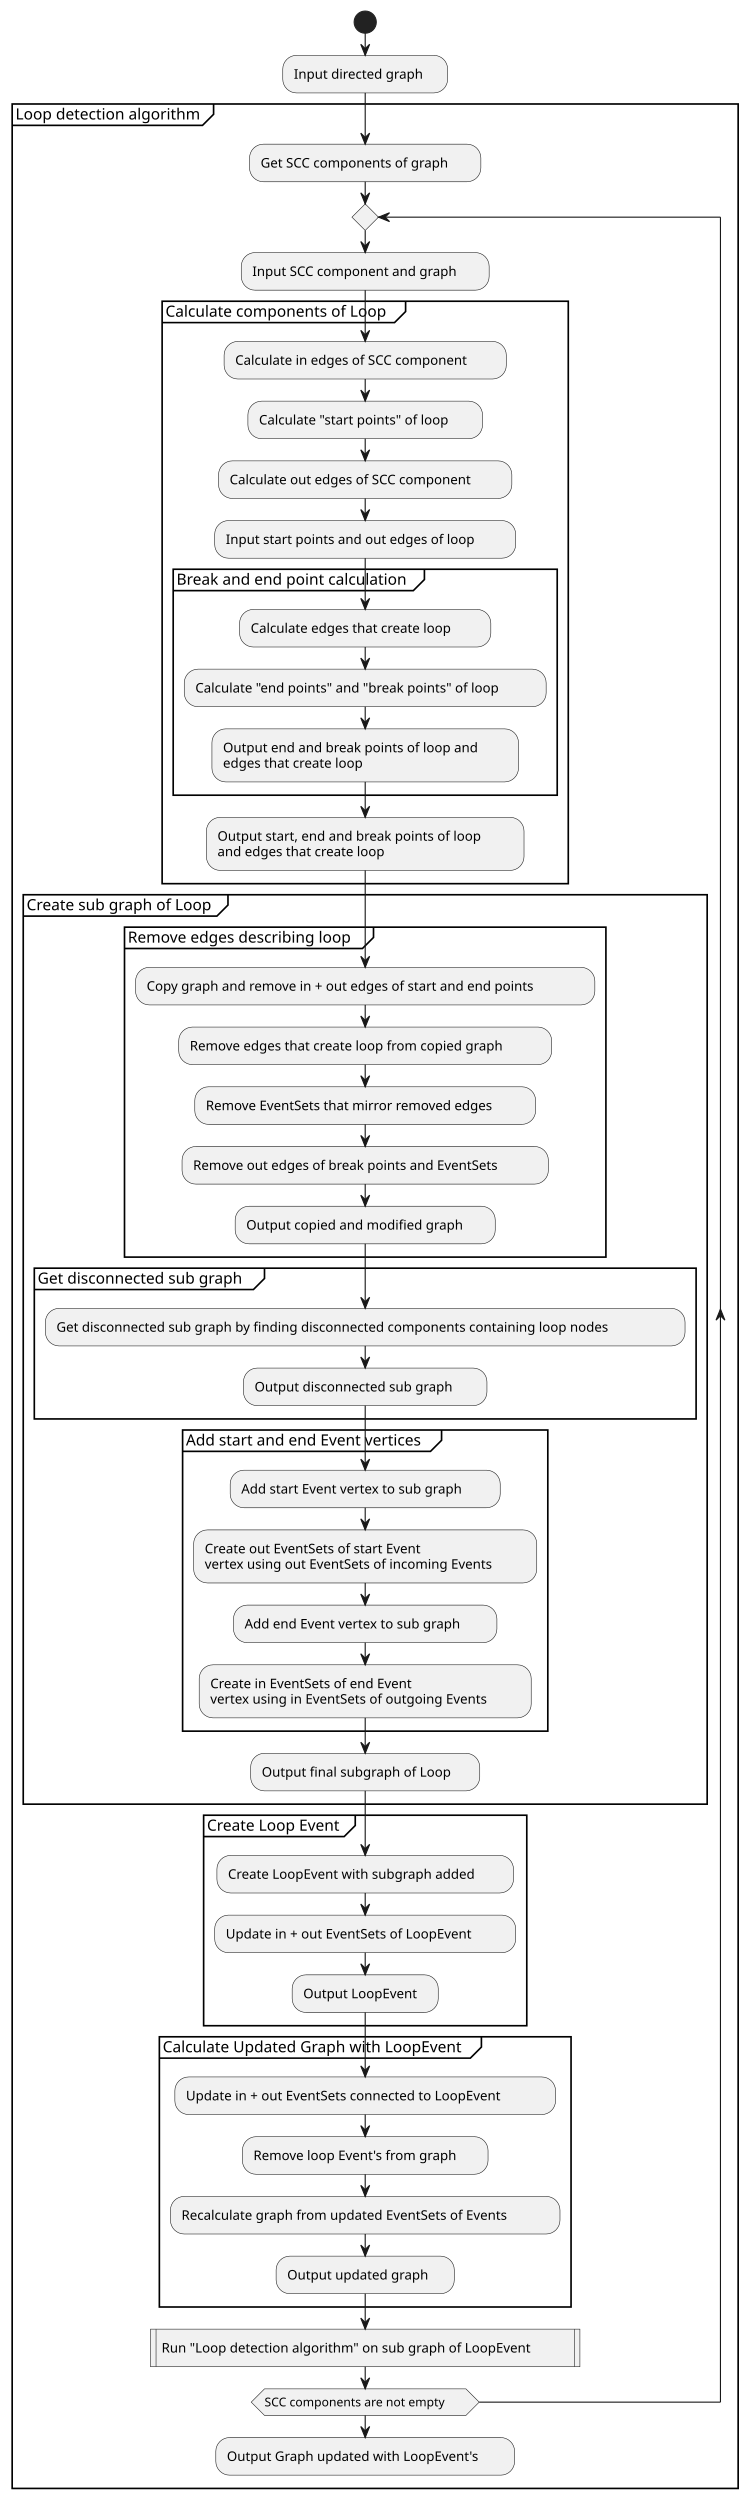
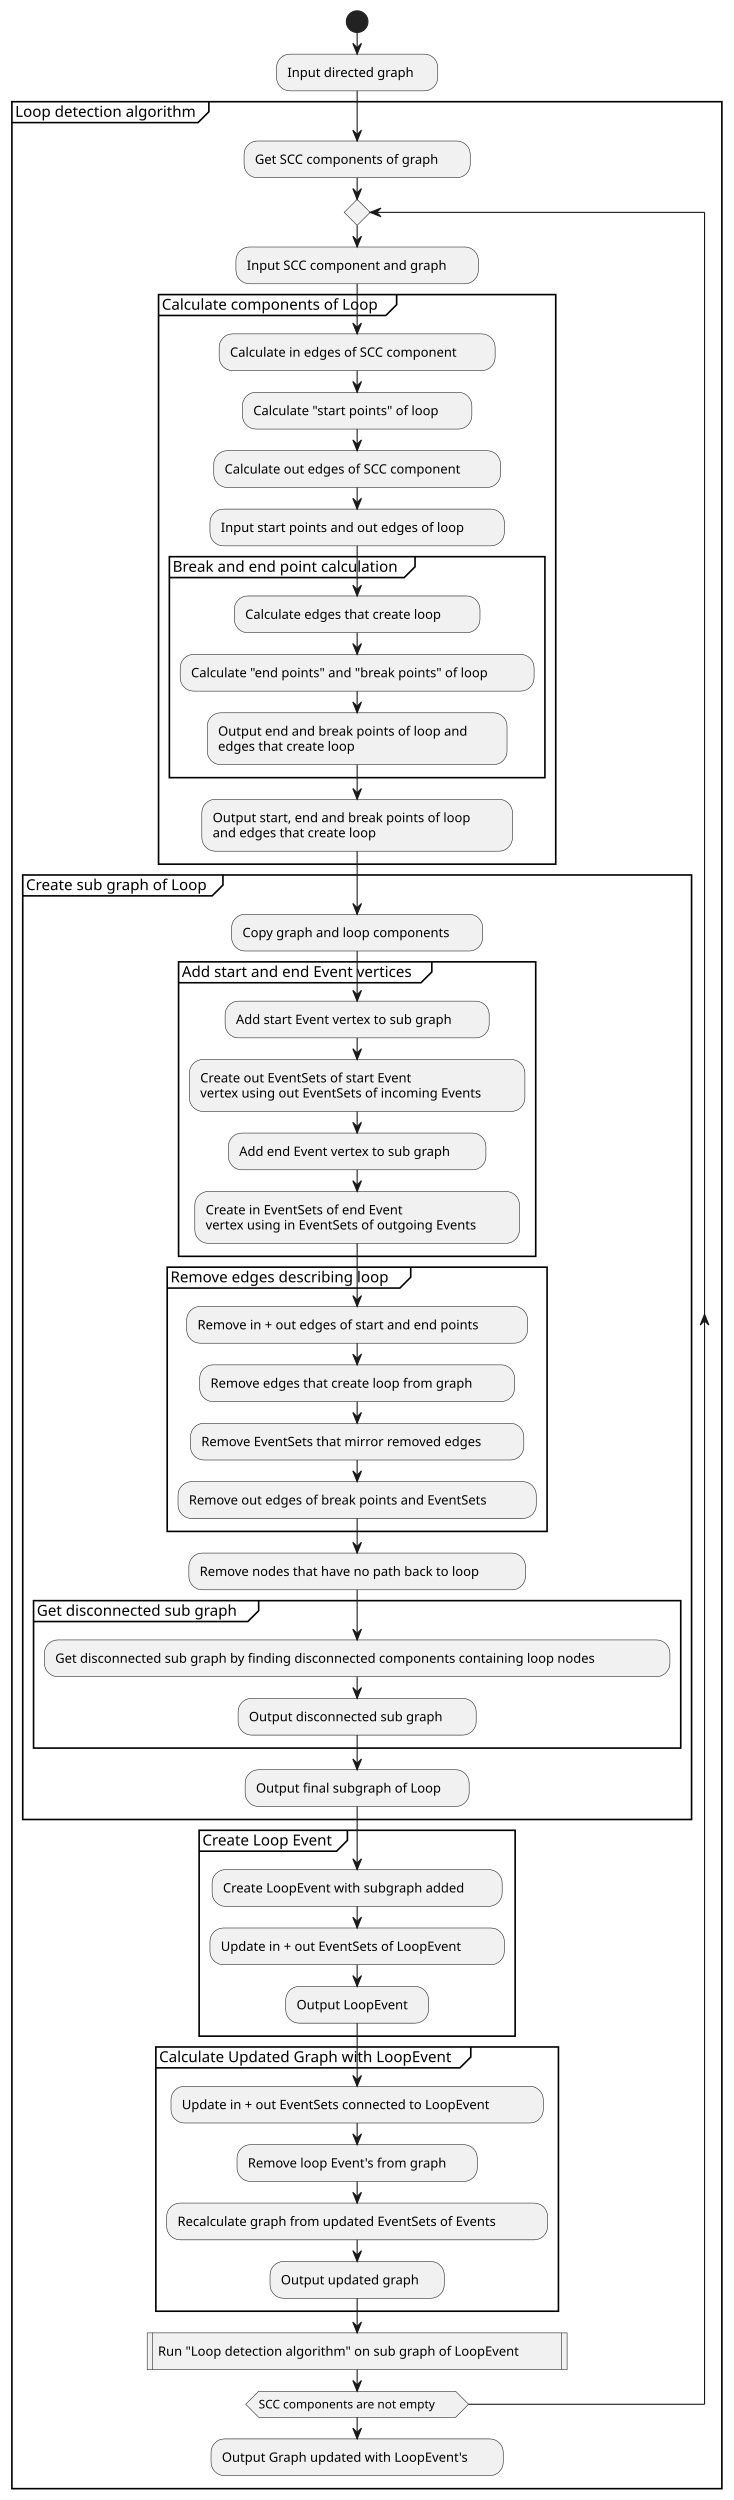
- <svg xmlns="http://www.w3.org/2000/svg" contentStyleType="text/css" height="2259px" preserveAspectRatio="none" style="width:678px;height:2259px;background:#FFFFFF;" version="1.1" viewBox="0 0 678 2259" width="678px" zoomAndPan="magnify">
+ <svg xmlns="http://www.w3.org/2000/svg" contentStyleType="text/css" height="2310px" preserveAspectRatio="none" style="width:678px;height:2310px;background:#FFFFFF;" version="1.1" viewBox="0 0 678 2310" width="678px" zoomAndPan="magnify">
  <defs />
  <g>
    <ellipse cx="330" cy="20" fill="#222222" rx="10" ry="10" style="stroke:#222222;stroke-width:1.0;" />
    <rect fill="#F1F1F1" height="33.969" rx="12.5" ry="12.5" style="stroke:#181818;stroke-width:0.5;" width="149" x="255.5" y="50" />
    <text fill="#000000" font-family="sans-serif" font-size="12" lengthAdjust="spacing" textLength="129" x="265.5" y="71.139">Input directed graph</text>
-     <rect fill="none" height="2154.578" style="stroke:#000000;stroke-width:1.5;" width="656" x="11" y="93.969" />
+     <rect fill="none" height="2205.547" style="stroke:#000000;stroke-width:1.5;" width="656" x="11" y="93.969" />
    <path d="M193,93.969 L193,103.266 L183,113.266 L11,113.266 " fill="none" style="stroke:#000000;stroke-width:1.5;" />
    <text fill="#000000" font-family="sans-serif" font-size="14" lengthAdjust="spacing" textLength="172" x="14" y="107.964">Loop detection algorithm</text>
    <rect fill="#F1F1F1" height="33.969" rx="12.5" ry="12.5" style="stroke:#181818;stroke-width:0.5;" width="209" x="225.5" y="130.266" />
    <text fill="#000000" font-family="sans-serif" font-size="12" lengthAdjust="spacing" textLength="189" x="235.5" y="151.404">Get SCC components of graph</text>
    <rect fill="#F1F1F1" height="33.969" rx="12.5" ry="12.5" style="stroke:#181818;stroke-width:0.5;" width="224" x="218" y="228.234" />
    <text fill="#000000" font-family="sans-serif" font-size="12" lengthAdjust="spacing" textLength="204" x="228" y="249.373">Input SCC component and graph</text>
    <rect fill="none" height="526.281" style="stroke:#000000;stroke-width:1.5;" width="367" x="146.5" y="272.203" />
    <path d="M366.5,272.203 L366.5,281.5 L356.5,291.5 L146.5,291.5 " fill="none" style="stroke:#000000;stroke-width:1.5;" />
    <text fill="#000000" font-family="sans-serif" font-size="14" lengthAdjust="spacing" textLength="210" x="149.5" y="286.198">Calculate components of Loop</text>
    <rect fill="#F1F1F1" height="33.969" rx="12.5" ry="12.5" style="stroke:#181818;stroke-width:0.5;" width="255" x="202.5" y="308.5" />
    <text fill="#000000" font-family="sans-serif" font-size="12" lengthAdjust="spacing" textLength="235" x="212.5" y="329.639">Calculate in edges of SCC component</text>
    <rect fill="#F1F1F1" height="33.969" rx="12.5" ry="12.5" style="stroke:#181818;stroke-width:0.5;" width="212" x="224" y="362.469" />
    <text fill="#000000" font-family="sans-serif" font-size="12" lengthAdjust="spacing" textLength="192" x="234" y="383.607">Calculate "start points" of loop</text>
    <rect fill="#F1F1F1" height="33.969" rx="12.5" ry="12.5" style="stroke:#181818;stroke-width:0.5;" width="265" x="197.5" y="416.438" />
    <text fill="#000000" font-family="sans-serif" font-size="12" lengthAdjust="spacing" textLength="245" x="207.5" y="437.576">Calculate out edges of SCC component</text>
    <rect fill="#F1F1F1" height="33.969" rx="12.5" ry="12.5" style="stroke:#181818;stroke-width:0.5;" width="272" x="194" y="470.406" />
    <text fill="#000000" font-family="sans-serif" font-size="12" lengthAdjust="spacing" textLength="252" x="204" y="491.545">Input start points and out edges of loop</text>
    <rect fill="none" height="204.172" style="stroke:#000000;stroke-width:1.5;" width="347" x="156.5" y="514.375" />
    <path d="M383.5,514.375 L383.5,523.672 L373.5,533.672 L156.5,533.672 " fill="none" style="stroke:#000000;stroke-width:1.5;" />
    <text fill="#000000" font-family="sans-serif" font-size="14" lengthAdjust="spacing" textLength="217" x="159.5" y="528.37">Break and end point calculation</text>
    <rect fill="#F1F1F1" height="33.969" rx="12.5" ry="12.5" style="stroke:#181818;stroke-width:0.5;" width="227" x="216.5" y="550.672" />
    <text fill="#000000" font-family="sans-serif" font-size="12" lengthAdjust="spacing" textLength="207" x="226.5" y="571.811">Calculate edges that create loop</text>
    <rect fill="#F1F1F1" height="33.969" rx="12.5" ry="12.5" style="stroke:#181818;stroke-width:0.5;" width="327" x="166.5" y="604.641" />
    <text fill="#000000" font-family="sans-serif" font-size="12" lengthAdjust="spacing" textLength="307" x="176.5" y="625.779">Calculate "end points" and "break points" of loop</text>
    <rect fill="#F1F1F1" height="47.938" rx="12.5" ry="12.5" style="stroke:#181818;stroke-width:0.5;" width="277" x="191.5" y="658.609" />
    <text fill="#000000" font-family="sans-serif" font-size="12" lengthAdjust="spacing" textLength="257" x="201.5" y="679.748">Output end and break points of loop and</text>
    <text fill="#000000" font-family="sans-serif" font-size="12" lengthAdjust="spacing" textLength="145" x="201.5" y="693.717">edges that create loop</text>
    <rect fill="#F1F1F1" height="47.938" rx="12.5" ry="12.5" style="stroke:#181818;stroke-width:0.5;" width="287" x="186.5" y="738.547" />
    <text fill="#000000" font-family="sans-serif" font-size="12" lengthAdjust="spacing" textLength="267" x="196.5" y="759.686">Output start, end and break points of loop</text>
    <text fill="#000000" font-family="sans-serif" font-size="12" lengthAdjust="spacing" textLength="173" x="196.5" y="773.654">and edges that create loop</text>
-     <rect fill="none" height="821.75" style="stroke:#000000;stroke-width:1.5;" width="618" x="21" y="808.484" />
+     <rect fill="none" height="872.719" style="stroke:#000000;stroke-width:1.5;" width="618" x="21" y="808.484" />
    <path d="M206,808.484 L206,817.781 L196,827.781 L21,827.781 " fill="none" style="stroke:#000000;stroke-width:1.5;" />
    <text fill="#000000" font-family="sans-serif" font-size="14" lengthAdjust="spacing" textLength="175" x="24" y="822.48">Create sub graph of Loop</text>
-     <rect fill="none" height="298.141" style="stroke:#000000;stroke-width:1.5;" width="435" x="112.5" y="837.781" />
-     <path d="M337.5,837.781 L337.5,847.078 L327.5,857.078 L112.5,857.078 " fill="none" style="stroke:#000000;stroke-width:1.5;" />
-     <text fill="#000000" font-family="sans-serif" font-size="14" lengthAdjust="spacing" textLength="215" x="115.5" y="851.776">Remove edges describing loop</text>
-     <rect fill="#F1F1F1" height="33.969" rx="12.5" ry="12.5" style="stroke:#181818;stroke-width:0.5;" width="415" x="122.5" y="874.078" />
-     <text fill="#000000" font-family="sans-serif" font-size="12" lengthAdjust="spacing" textLength="395" x="132.5" y="895.217">Copy graph and remove in + out edges of start and end points</text>
-     <rect fill="#F1F1F1" height="33.969" rx="12.5" ry="12.5" style="stroke:#181818;stroke-width:0.5;" width="337" x="161.5" y="928.047" />
-     <text fill="#000000" font-family="sans-serif" font-size="12" lengthAdjust="spacing" textLength="317" x="171.5" y="949.186">Remove edges that create loop from copied graph</text>
-     <rect fill="#F1F1F1" height="33.969" rx="12.5" ry="12.5" style="stroke:#181818;stroke-width:0.5;" width="308" x="176" y="982.016" />
-     <text fill="#000000" font-family="sans-serif" font-size="12" lengthAdjust="spacing" textLength="288" x="186" y="1003.154">Remove EventSets that mirror removed edges</text>
-     <rect fill="#F1F1F1" height="33.969" rx="12.5" ry="12.5" style="stroke:#181818;stroke-width:0.5;" width="331" x="164.5" y="1035.984" />
-     <text fill="#000000" font-family="sans-serif" font-size="12" lengthAdjust="spacing" textLength="311" x="174.5" y="1057.123">Remove out edges of break points and EventSets</text>
-     <rect fill="#F1F1F1" height="33.969" rx="12.5" ry="12.5" style="stroke:#181818;stroke-width:0.5;" width="235" x="212.5" y="1089.953" />
-     <text fill="#000000" font-family="sans-serif" font-size="12" lengthAdjust="spacing" textLength="215" x="222.5" y="1111.092">Output copied and modified graph</text>
-     <rect fill="none" height="136.234" style="stroke:#000000;stroke-width:1.5;" width="598" x="31" y="1145.922" />
-     <path d="M239,1145.922 L239,1155.219 L229,1165.219 L31,1165.219 " fill="none" style="stroke:#000000;stroke-width:1.5;" />
-     <text fill="#000000" font-family="sans-serif" font-size="14" lengthAdjust="spacing" textLength="198" x="34" y="1159.917">Get disconnected sub graph</text>
-     <rect fill="#F1F1F1" height="33.969" rx="12.5" ry="12.5" style="stroke:#181818;stroke-width:0.5;" width="578" x="41" y="1182.219" />
-     <text fill="#000000" font-family="sans-serif" font-size="12" lengthAdjust="spacing" textLength="558" x="51" y="1203.357">Get disconnected sub graph by finding disconnected components containing loop nodes</text>
-     <rect fill="#F1F1F1" height="33.969" rx="12.5" ry="12.5" style="stroke:#181818;stroke-width:0.5;" width="220" x="220" y="1236.188" />
-     <text fill="#000000" font-family="sans-serif" font-size="12" lengthAdjust="spacing" textLength="200" x="230" y="1257.326">Output disconnected sub graph</text>
-     <rect fill="none" height="272.109" style="stroke:#000000;stroke-width:1.5;" width="330" x="165" y="1292.156" />
-     <path d="M399,1292.156 L399,1301.453 L389,1311.453 L165,1311.453 " fill="none" style="stroke:#000000;stroke-width:1.5;" />
-     <text fill="#000000" font-family="sans-serif" font-size="14" lengthAdjust="spacing" textLength="224" x="168" y="1306.151">Add start and end Event vertices</text>
-     <rect fill="#F1F1F1" height="33.969" rx="12.5" ry="12.5" style="stroke:#181818;stroke-width:0.5;" width="244" x="208" y="1328.453" />
-     <text fill="#000000" font-family="sans-serif" font-size="12" lengthAdjust="spacing" textLength="224" x="218" y="1349.592">Add start Event vertex to sub graph</text>
-     <rect fill="#F1F1F1" height="47.938" rx="12.5" ry="12.5" style="stroke:#181818;stroke-width:0.5;" width="310" x="175" y="1382.422" />
-     <text fill="#000000" font-family="sans-serif" font-size="12" lengthAdjust="spacing" textLength="223" x="185" y="1403.561">Create out EventSets of start Event</text>
-     <text fill="#000000" font-family="sans-serif" font-size="12" lengthAdjust="spacing" textLength="290" x="185" y="1417.529">vertex using out EventSets of incoming Events</text>
-     <rect fill="#F1F1F1" height="33.969" rx="12.5" ry="12.5" style="stroke:#181818;stroke-width:0.5;" width="238" x="211" y="1450.359" />
-     <text fill="#000000" font-family="sans-serif" font-size="12" lengthAdjust="spacing" textLength="218" x="221" y="1471.498">Add end Event vertex to sub graph</text>
-     <rect fill="#F1F1F1" height="47.938" rx="12.5" ry="12.5" style="stroke:#181818;stroke-width:0.5;" width="300" x="180" y="1504.328" />
-     <text fill="#000000" font-family="sans-serif" font-size="12" lengthAdjust="spacing" textLength="207" x="190" y="1525.467">Create in EventSets of end Event</text>
-     <text fill="#000000" font-family="sans-serif" font-size="12" lengthAdjust="spacing" textLength="280" x="190" y="1539.436">vertex using in EventSets of outgoing Events</text>
-     <rect fill="#F1F1F1" height="33.969" rx="12.5" ry="12.5" style="stroke:#181818;stroke-width:0.5;" width="207" x="226.5" y="1584.266" />
-     <text fill="#000000" font-family="sans-serif" font-size="12" lengthAdjust="spacing" textLength="187" x="236.5" y="1605.404">Output final subgraph of Loop</text>
-     <rect fill="none" height="190.203" style="stroke:#000000;stroke-width:1.5;" width="292" x="184" y="1640.234" />
-     <path d="M321,1640.234 L321,1649.531 L311,1659.531 L184,1659.531 " fill="none" style="stroke:#000000;stroke-width:1.5;" />
-     <text fill="#000000" font-family="sans-serif" font-size="14" lengthAdjust="spacing" textLength="127" x="187" y="1654.229">Create Loop Event</text>
-     <rect fill="#F1F1F1" height="33.969" rx="12.5" ry="12.5" style="stroke:#181818;stroke-width:0.5;" width="268" x="196" y="1676.531" />
-     <text fill="#000000" font-family="sans-serif" font-size="12" lengthAdjust="spacing" textLength="248" x="206" y="1697.67">Create LoopEvent with subgraph added</text>
-     <rect fill="#F1F1F1" height="33.969" rx="12.5" ry="12.5" style="stroke:#181818;stroke-width:0.5;" width="272" x="194" y="1730.5" />
-     <text fill="#000000" font-family="sans-serif" font-size="12" lengthAdjust="spacing" textLength="252" x="204" y="1751.639">Update in + out EventSets of LoopEvent</text>
-     <rect fill="#F1F1F1" height="33.969" rx="12.5" ry="12.5" style="stroke:#181818;stroke-width:0.5;" width="132" x="264" y="1784.469" />
-     <text fill="#000000" font-family="sans-serif" font-size="12" lengthAdjust="spacing" textLength="112" x="274" y="1805.607">Output LoopEvent</text>
-     <rect fill="none" height="244.172" style="stroke:#000000;stroke-width:1.5;" width="372" x="144" y="1840.438" />
-     <path d="M435,1840.438 L435,1849.734 L425,1859.734 L144,1859.734 " fill="none" style="stroke:#000000;stroke-width:1.5;" />
-     <text fill="#000000" font-family="sans-serif" font-size="14" lengthAdjust="spacing" textLength="281" x="147" y="1854.433">Calculate Updated Graph with LoopEvent</text>
-     <rect fill="#F1F1F1" height="33.969" rx="12.5" ry="12.5" style="stroke:#181818;stroke-width:0.5;" width="344" x="158" y="1876.734" />
-     <text fill="#000000" font-family="sans-serif" font-size="12" lengthAdjust="spacing" textLength="324" x="168" y="1897.873">Update in + out EventSets connected to LoopEvent</text>
-     <rect fill="#F1F1F1" height="33.969" rx="12.5" ry="12.5" style="stroke:#181818;stroke-width:0.5;" width="222" x="219" y="1930.703" />
-     <text fill="#000000" font-family="sans-serif" font-size="12" lengthAdjust="spacing" textLength="202" x="229" y="1951.842">Remove loop Event's from graph</text>
-     <rect fill="#F1F1F1" height="33.969" rx="12.5" ry="12.5" style="stroke:#181818;stroke-width:0.5;" width="352" x="154" y="1984.672" />
-     <text fill="#000000" font-family="sans-serif" font-size="12" lengthAdjust="spacing" textLength="332" x="164" y="2005.811">Recalculate graph from updated EventSets of Events</text>
-     <rect fill="#F1F1F1" height="33.969" rx="12.5" ry="12.5" style="stroke:#181818;stroke-width:0.5;" width="161" x="249.5" y="2038.641" />
-     <text fill="#000000" font-family="sans-serif" font-size="12" lengthAdjust="spacing" textLength="141" x="259.5" y="2059.779">Output updated graph</text>
-     <rect fill="#F1F1F1" height="33.969" style="stroke:#181818;stroke-width:0.5;" width="388" x="136" y="2104.609" />
-     <line style="stroke:#181818;stroke-width:0.5;" x1="141" x2="141" y1="2104.609" y2="2138.578" />
-     <line style="stroke:#181818;stroke-width:0.5;" x1="519" x2="519" y1="2104.609" y2="2138.578" />
-     <text fill="#000000" font-family="sans-serif" font-size="12" lengthAdjust="spacing" textLength="368" x="146" y="2125.748">Run "Loop detection algorithm" on sub graph of LoopEvent</text>
+     <rect fill="#F1F1F1" height="33.969" rx="12.5" ry="12.5" style="stroke:#181818;stroke-width:0.5;" width="232" x="214" y="844.781" />
+     <text fill="#000000" font-family="sans-serif" font-size="12" lengthAdjust="spacing" textLength="212" x="224" y="865.92">Copy graph and loop components</text>
+     <rect fill="none" height="272.109" style="stroke:#000000;stroke-width:1.5;" width="330" x="165" y="888.75" />
+     <path d="M399,888.75 L399,898.047 L389,908.047 L165,908.047 " fill="none" style="stroke:#000000;stroke-width:1.5;" />
+     <text fill="#000000" font-family="sans-serif" font-size="14" lengthAdjust="spacing" textLength="224" x="168" y="902.745">Add start and end Event vertices</text>
+     <rect fill="#F1F1F1" height="33.969" rx="12.5" ry="12.5" style="stroke:#181818;stroke-width:0.5;" width="244" x="208" y="925.047" />
+     <text fill="#000000" font-family="sans-serif" font-size="12" lengthAdjust="spacing" textLength="224" x="218" y="946.186">Add start Event vertex to sub graph</text>
+     <rect fill="#F1F1F1" height="47.938" rx="12.5" ry="12.5" style="stroke:#181818;stroke-width:0.5;" width="310" x="175" y="979.016" />
+     <text fill="#000000" font-family="sans-serif" font-size="12" lengthAdjust="spacing" textLength="223" x="185" y="1000.154">Create out EventSets of start Event</text>
+     <text fill="#000000" font-family="sans-serif" font-size="12" lengthAdjust="spacing" textLength="290" x="185" y="1014.123">vertex using out EventSets of incoming Events</text>
+     <rect fill="#F1F1F1" height="33.969" rx="12.5" ry="12.5" style="stroke:#181818;stroke-width:0.5;" width="238" x="211" y="1046.953" />
+     <text fill="#000000" font-family="sans-serif" font-size="12" lengthAdjust="spacing" textLength="218" x="221" y="1068.092">Add end Event vertex to sub graph</text>
+     <rect fill="#F1F1F1" height="47.938" rx="12.5" ry="12.5" style="stroke:#181818;stroke-width:0.5;" width="300" x="180" y="1100.922" />
+     <text fill="#000000" font-family="sans-serif" font-size="12" lengthAdjust="spacing" textLength="207" x="190" y="1122.061">Create in EventSets of end Event</text>
+     <text fill="#000000" font-family="sans-serif" font-size="12" lengthAdjust="spacing" textLength="280" x="190" y="1136.029">vertex using in EventSets of outgoing Events</text>
+     <rect fill="none" height="244.172" style="stroke:#000000;stroke-width:1.5;" width="351" x="154.5" y="1170.859" />
+     <path d="M379.5,1170.859 L379.5,1180.156 L369.5,1190.156 L154.5,1190.156 " fill="none" style="stroke:#000000;stroke-width:1.5;" />
+     <text fill="#000000" font-family="sans-serif" font-size="14" lengthAdjust="spacing" textLength="215" x="157.5" y="1184.854">Remove edges describing loop</text>
+     <rect fill="#F1F1F1" height="33.969" rx="12.5" ry="12.5" style="stroke:#181818;stroke-width:0.5;" width="315" x="172.5" y="1207.156" />
+     <text fill="#000000" font-family="sans-serif" font-size="12" lengthAdjust="spacing" textLength="295" x="182.5" y="1228.295">Remove in + out edges of start and end points</text>
+     <rect fill="#F1F1F1" height="33.969" rx="12.5" ry="12.5" style="stroke:#181818;stroke-width:0.5;" width="291" x="184.5" y="1261.125" />
+     <text fill="#000000" font-family="sans-serif" font-size="12" lengthAdjust="spacing" textLength="271" x="194.5" y="1282.264">Remove edges that create loop from graph</text>
+     <rect fill="#F1F1F1" height="33.969" rx="12.5" ry="12.5" style="stroke:#181818;stroke-width:0.5;" width="308" x="176" y="1315.094" />
+     <text fill="#000000" font-family="sans-serif" font-size="12" lengthAdjust="spacing" textLength="288" x="186" y="1336.232">Remove EventSets that mirror removed edges</text>
+     <rect fill="#F1F1F1" height="33.969" rx="12.5" ry="12.5" style="stroke:#181818;stroke-width:0.5;" width="331" x="164.5" y="1369.062" />
+     <text fill="#000000" font-family="sans-serif" font-size="12" lengthAdjust="spacing" textLength="311" x="174.5" y="1390.201">Remove out edges of break points and EventSets</text>
+     <rect fill="#F1F1F1" height="33.969" rx="12.5" ry="12.5" style="stroke:#181818;stroke-width:0.5;" width="311" x="174.5" y="1435.031" />
+     <text fill="#000000" font-family="sans-serif" font-size="12" lengthAdjust="spacing" textLength="291" x="184.5" y="1456.17">Remove nodes that have no path back to loop</text>
+     <rect fill="none" height="136.234" style="stroke:#000000;stroke-width:1.5;" width="598" x="31" y="1479" />
+     <path d="M239,1479 L239,1488.297 L229,1498.297 L31,1498.297 " fill="none" style="stroke:#000000;stroke-width:1.5;" />
+     <text fill="#000000" font-family="sans-serif" font-size="14" lengthAdjust="spacing" textLength="198" x="34" y="1492.995">Get disconnected sub graph</text>
+     <rect fill="#F1F1F1" height="33.969" rx="12.5" ry="12.5" style="stroke:#181818;stroke-width:0.5;" width="578" x="41" y="1515.297" />
+     <text fill="#000000" font-family="sans-serif" font-size="12" lengthAdjust="spacing" textLength="558" x="51" y="1536.436">Get disconnected sub graph by finding disconnected components containing loop nodes</text>
+     <rect fill="#F1F1F1" height="33.969" rx="12.5" ry="12.5" style="stroke:#181818;stroke-width:0.5;" width="220" x="220" y="1569.266" />
+     <text fill="#000000" font-family="sans-serif" font-size="12" lengthAdjust="spacing" textLength="200" x="230" y="1590.404">Output disconnected sub graph</text>
+     <rect fill="#F1F1F1" height="33.969" rx="12.5" ry="12.5" style="stroke:#181818;stroke-width:0.5;" width="207" x="226.5" y="1635.234" />
+     <text fill="#000000" font-family="sans-serif" font-size="12" lengthAdjust="spacing" textLength="187" x="236.5" y="1656.373">Output final subgraph of Loop</text>
+     <rect fill="none" height="190.203" style="stroke:#000000;stroke-width:1.5;" width="292" x="184" y="1691.203" />
+     <path d="M321,1691.203 L321,1700.5 L311,1710.5 L184,1710.5 " fill="none" style="stroke:#000000;stroke-width:1.5;" />
+     <text fill="#000000" font-family="sans-serif" font-size="14" lengthAdjust="spacing" textLength="127" x="187" y="1705.198">Create Loop Event</text>
+     <rect fill="#F1F1F1" height="33.969" rx="12.5" ry="12.5" style="stroke:#181818;stroke-width:0.5;" width="268" x="196" y="1727.5" />
+     <text fill="#000000" font-family="sans-serif" font-size="12" lengthAdjust="spacing" textLength="248" x="206" y="1748.639">Create LoopEvent with subgraph added</text>
+     <rect fill="#F1F1F1" height="33.969" rx="12.5" ry="12.5" style="stroke:#181818;stroke-width:0.5;" width="272" x="194" y="1781.469" />
+     <text fill="#000000" font-family="sans-serif" font-size="12" lengthAdjust="spacing" textLength="252" x="204" y="1802.607">Update in + out EventSets of LoopEvent</text>
+     <rect fill="#F1F1F1" height="33.969" rx="12.5" ry="12.5" style="stroke:#181818;stroke-width:0.5;" width="132" x="264" y="1835.438" />
+     <text fill="#000000" font-family="sans-serif" font-size="12" lengthAdjust="spacing" textLength="112" x="274" y="1856.576">Output LoopEvent</text>
+     <rect fill="none" height="244.172" style="stroke:#000000;stroke-width:1.5;" width="372" x="144" y="1891.406" />
+     <path d="M435,1891.406 L435,1900.703 L425,1910.703 L144,1910.703 " fill="none" style="stroke:#000000;stroke-width:1.5;" />
+     <text fill="#000000" font-family="sans-serif" font-size="14" lengthAdjust="spacing" textLength="281" x="147" y="1905.401">Calculate Updated Graph with LoopEvent</text>
+     <rect fill="#F1F1F1" height="33.969" rx="12.5" ry="12.5" style="stroke:#181818;stroke-width:0.5;" width="344" x="158" y="1927.703" />
+     <text fill="#000000" font-family="sans-serif" font-size="12" lengthAdjust="spacing" textLength="324" x="168" y="1948.842">Update in + out EventSets connected to LoopEvent</text>
+     <rect fill="#F1F1F1" height="33.969" rx="12.5" ry="12.5" style="stroke:#181818;stroke-width:0.5;" width="222" x="219" y="1981.672" />
+     <text fill="#000000" font-family="sans-serif" font-size="12" lengthAdjust="spacing" textLength="202" x="229" y="2002.811">Remove loop Event's from graph</text>
+     <rect fill="#F1F1F1" height="33.969" rx="12.5" ry="12.5" style="stroke:#181818;stroke-width:0.5;" width="352" x="154" y="2035.641" />
+     <text fill="#000000" font-family="sans-serif" font-size="12" lengthAdjust="spacing" textLength="332" x="164" y="2056.779">Recalculate graph from updated EventSets of Events</text>
+     <rect fill="#F1F1F1" height="33.969" rx="12.5" ry="12.5" style="stroke:#181818;stroke-width:0.5;" width="161" x="249.5" y="2089.609" />
+     <text fill="#000000" font-family="sans-serif" font-size="12" lengthAdjust="spacing" textLength="141" x="259.5" y="2110.748">Output updated graph</text>
+     <rect fill="#F1F1F1" height="33.969" style="stroke:#181818;stroke-width:0.5;" width="388" x="136" y="2155.578" />
+     <line style="stroke:#181818;stroke-width:0.5;" x1="141" x2="141" y1="2155.578" y2="2189.547" />
+     <line style="stroke:#181818;stroke-width:0.5;" x1="519" x2="519" y1="2155.578" y2="2189.547" />
+     <text fill="#000000" font-family="sans-serif" font-size="12" lengthAdjust="spacing" textLength="368" x="146" y="2176.717">Run "Loop detection algorithm" on sub graph of LoopEvent</text>
    <polygon fill="#F1F1F1" points="330,184.234,342,196.234,330,208.234,318,196.234,330,184.234" style="stroke:#181818;stroke-width:0.5;" />
-     <polygon fill="#F1F1F1" points="239,2158.578,421,2158.578,433,2170.578,421,2182.578,239,2182.578,227,2170.578,239,2158.578" style="stroke:#181818;stroke-width:0.5;" />
-     <text fill="#000000" font-family="sans-serif" font-size="11" lengthAdjust="spacing" textLength="182" x="239" y="2174.386">SCC components are not empty</text>
-     <rect fill="#F1F1F1" height="33.969" rx="12.5" ry="12.5" style="stroke:#181818;stroke-width:0.5;" width="270" x="195" y="2202.578" />
-     <text fill="#000000" font-family="sans-serif" font-size="12" lengthAdjust="spacing" textLength="250" x="205" y="2223.717">Output Graph updated with LoopEvent's</text>
+     <polygon fill="#F1F1F1" points="239,2209.547,421,2209.547,433,2221.547,421,2233.547,239,2233.547,227,2221.547,239,2209.547" style="stroke:#181818;stroke-width:0.5;" />
+     <text fill="#000000" font-family="sans-serif" font-size="11" lengthAdjust="spacing" textLength="182" x="239" y="2225.355">SCC components are not empty</text>
+     <rect fill="#F1F1F1" height="33.969" rx="12.5" ry="12.5" style="stroke:#181818;stroke-width:0.5;" width="270" x="195" y="2253.547" />
+     <text fill="#000000" font-family="sans-serif" font-size="12" lengthAdjust="spacing" textLength="250" x="205" y="2274.686">Output Graph updated with LoopEvent's</text>
    <line style="stroke:#181818;stroke-width:1.0;" x1="330" x2="330" y1="30" y2="50" />
    <polygon fill="#181818" points="326,40,330,50,334,40,330,44" style="stroke:#181818;stroke-width:1.0;" />
    <line style="stroke:#181818;stroke-width:1.0;" x1="330" x2="330" y1="342.469" y2="362.469" />
    <polygon fill="#181818" points="326,352.469,330,362.469,334,352.469,330,356.469" style="stroke:#181818;stroke-width:1.0;" />
    <line style="stroke:#181818;stroke-width:1.0;" x1="330" x2="330" y1="396.438" y2="416.438" />
    <polygon fill="#181818" points="326,406.438,330,416.438,334,406.438,330,410.438" style="stroke:#181818;stroke-width:1.0;" />
    <line style="stroke:#181818;stroke-width:1.0;" x1="330" x2="330" y1="450.406" y2="470.406" />
    <polygon fill="#181818" points="326,460.406,330,470.406,334,460.406,330,464.406" style="stroke:#181818;stroke-width:1.0;" />
    <line style="stroke:#181818;stroke-width:1.0;" x1="330" x2="330" y1="584.641" y2="604.641" />
    <polygon fill="#181818" points="326,594.641,330,604.641,334,594.641,330,598.641" style="stroke:#181818;stroke-width:1.0;" />
    <line style="stroke:#181818;stroke-width:1.0;" x1="330" x2="330" y1="638.609" y2="658.609" />
    <polygon fill="#181818" points="326,648.609,330,658.609,334,648.609,330,652.609" style="stroke:#181818;stroke-width:1.0;" />
    <line style="stroke:#181818;stroke-width:1.0;" x1="330" x2="330" y1="504.375" y2="550.672" />
    <polygon fill="#181818" points="326,540.672,330,550.672,334,540.672,330,544.672" style="stroke:#181818;stroke-width:1.0;" />
    <line style="stroke:#181818;stroke-width:1.0;" x1="330" x2="330" y1="706.547" y2="738.547" />
    <polygon fill="#181818" points="326,728.547,330,738.547,334,728.547,330,732.547" style="stroke:#181818;stroke-width:1.0;" />
    <line style="stroke:#181818;stroke-width:1.0;" x1="330" x2="330" y1="262.203" y2="308.5" />
    <polygon fill="#181818" points="326,298.5,330,308.5,334,298.5,330,302.5" style="stroke:#181818;stroke-width:1.0;" />
-     <line style="stroke:#181818;stroke-width:1.0;" x1="330" x2="330" y1="908.047" y2="928.047" />
-     <polygon fill="#181818" points="326,918.047,330,928.047,334,918.047,330,922.047" style="stroke:#181818;stroke-width:1.0;" />
-     <line style="stroke:#181818;stroke-width:1.0;" x1="330" x2="330" y1="962.016" y2="982.016" />
-     <polygon fill="#181818" points="326,972.016,330,982.016,334,972.016,330,976.016" style="stroke:#181818;stroke-width:1.0;" />
-     <line style="stroke:#181818;stroke-width:1.0;" x1="330" x2="330" y1="1015.984" y2="1035.984" />
-     <polygon fill="#181818" points="326,1025.984,330,1035.984,334,1025.984,330,1029.984" style="stroke:#181818;stroke-width:1.0;" />
-     <line style="stroke:#181818;stroke-width:1.0;" x1="330" x2="330" y1="1069.953" y2="1089.953" />
-     <polygon fill="#181818" points="326,1079.953,330,1089.953,334,1079.953,330,1083.953" style="stroke:#181818;stroke-width:1.0;" />
-     <line style="stroke:#181818;stroke-width:1.0;" x1="330" x2="330" y1="1216.188" y2="1236.188" />
-     <polygon fill="#181818" points="326,1226.188,330,1236.188,334,1226.188,330,1230.188" style="stroke:#181818;stroke-width:1.0;" />
-     <line style="stroke:#181818;stroke-width:1.0;" x1="330" x2="330" y1="1123.922" y2="1182.219" />
-     <polygon fill="#181818" points="326,1172.219,330,1182.219,334,1172.219,330,1176.219" style="stroke:#181818;stroke-width:1.0;" />
-     <line style="stroke:#181818;stroke-width:1.0;" x1="330" x2="330" y1="1362.422" y2="1382.422" />
-     <polygon fill="#181818" points="326,1372.422,330,1382.422,334,1372.422,330,1376.422" style="stroke:#181818;stroke-width:1.0;" />
-     <line style="stroke:#181818;stroke-width:1.0;" x1="330" x2="330" y1="1430.359" y2="1450.359" />
-     <polygon fill="#181818" points="326,1440.359,330,1450.359,334,1440.359,330,1444.359" style="stroke:#181818;stroke-width:1.0;" />
-     <line style="stroke:#181818;stroke-width:1.0;" x1="330" x2="330" y1="1484.328" y2="1504.328" />
-     <polygon fill="#181818" points="326,1494.328,330,1504.328,334,1494.328,330,1498.328" style="stroke:#181818;stroke-width:1.0;" />
-     <line style="stroke:#181818;stroke-width:1.0;" x1="330" x2="330" y1="1270.156" y2="1328.453" />
-     <polygon fill="#181818" points="326,1318.453,330,1328.453,334,1318.453,330,1322.453" style="stroke:#181818;stroke-width:1.0;" />
-     <line style="stroke:#181818;stroke-width:1.0;" x1="330" x2="330" y1="1552.266" y2="1584.266" />
-     <polygon fill="#181818" points="326,1574.266,330,1584.266,334,1574.266,330,1578.266" style="stroke:#181818;stroke-width:1.0;" />
-     <line style="stroke:#181818;stroke-width:1.0;" x1="330" x2="330" y1="786.484" y2="874.078" />
-     <polygon fill="#181818" points="326,864.078,330,874.078,334,864.078,330,868.078" style="stroke:#181818;stroke-width:1.0;" />
-     <line style="stroke:#181818;stroke-width:1.0;" x1="330" x2="330" y1="1710.5" y2="1730.5" />
-     <polygon fill="#181818" points="326,1720.5,330,1730.5,334,1720.5,330,1724.5" style="stroke:#181818;stroke-width:1.0;" />
-     <line style="stroke:#181818;stroke-width:1.0;" x1="330" x2="330" y1="1764.469" y2="1784.469" />
-     <polygon fill="#181818" points="326,1774.469,330,1784.469,334,1774.469,330,1778.469" style="stroke:#181818;stroke-width:1.0;" />
-     <line style="stroke:#181818;stroke-width:1.0;" x1="330" x2="330" y1="1618.234" y2="1676.531" />
-     <polygon fill="#181818" points="326,1666.531,330,1676.531,334,1666.531,330,1670.531" style="stroke:#181818;stroke-width:1.0;" />
-     <line style="stroke:#181818;stroke-width:1.0;" x1="330" x2="330" y1="1910.703" y2="1930.703" />
-     <polygon fill="#181818" points="326,1920.703,330,1930.703,334,1920.703,330,1924.703" style="stroke:#181818;stroke-width:1.0;" />
-     <line style="stroke:#181818;stroke-width:1.0;" x1="330" x2="330" y1="1964.672" y2="1984.672" />
-     <polygon fill="#181818" points="326,1974.672,330,1984.672,334,1974.672,330,1978.672" style="stroke:#181818;stroke-width:1.0;" />
-     <line style="stroke:#181818;stroke-width:1.0;" x1="330" x2="330" y1="2018.641" y2="2038.641" />
-     <polygon fill="#181818" points="326,2028.641,330,2038.641,334,2028.641,330,2032.641" style="stroke:#181818;stroke-width:1.0;" />
-     <line style="stroke:#181818;stroke-width:1.0;" x1="330" x2="330" y1="1818.438" y2="1876.734" />
-     <polygon fill="#181818" points="326,1866.734,330,1876.734,334,1866.734,330,1870.734" style="stroke:#181818;stroke-width:1.0;" />
-     <line style="stroke:#181818;stroke-width:1.0;" x1="330" x2="330" y1="2072.609" y2="2104.609" />
-     <polygon fill="#181818" points="326,2094.609,330,2104.609,334,2094.609,330,2098.609" style="stroke:#181818;stroke-width:1.0;" />
+     <line style="stroke:#181818;stroke-width:1.0;" x1="330" x2="330" y1="959.016" y2="979.016" />
+     <polygon fill="#181818" points="326,969.016,330,979.016,334,969.016,330,973.016" style="stroke:#181818;stroke-width:1.0;" />
+     <line style="stroke:#181818;stroke-width:1.0;" x1="330" x2="330" y1="1026.953" y2="1046.953" />
+     <polygon fill="#181818" points="326,1036.953,330,1046.953,334,1036.953,330,1040.953" style="stroke:#181818;stroke-width:1.0;" />
+     <line style="stroke:#181818;stroke-width:1.0;" x1="330" x2="330" y1="1080.922" y2="1100.922" />
+     <polygon fill="#181818" points="326,1090.922,330,1100.922,334,1090.922,330,1094.922" style="stroke:#181818;stroke-width:1.0;" />
+     <line style="stroke:#181818;stroke-width:1.0;" x1="330" x2="330" y1="878.75" y2="925.047" />
+     <polygon fill="#181818" points="326,915.047,330,925.047,334,915.047,330,919.047" style="stroke:#181818;stroke-width:1.0;" />
+     <line style="stroke:#181818;stroke-width:1.0;" x1="330" x2="330" y1="1241.125" y2="1261.125" />
+     <polygon fill="#181818" points="326,1251.125,330,1261.125,334,1251.125,330,1255.125" style="stroke:#181818;stroke-width:1.0;" />
+     <line style="stroke:#181818;stroke-width:1.0;" x1="330" x2="330" y1="1295.094" y2="1315.094" />
+     <polygon fill="#181818" points="326,1305.094,330,1315.094,334,1305.094,330,1309.094" style="stroke:#181818;stroke-width:1.0;" />
+     <line style="stroke:#181818;stroke-width:1.0;" x1="330" x2="330" y1="1349.062" y2="1369.062" />
+     <polygon fill="#181818" points="326,1359.062,330,1369.062,334,1359.062,330,1363.062" style="stroke:#181818;stroke-width:1.0;" />
+     <line style="stroke:#181818;stroke-width:1.0;" x1="330" x2="330" y1="1148.859" y2="1207.156" />
+     <polygon fill="#181818" points="326,1197.156,330,1207.156,334,1197.156,330,1201.156" style="stroke:#181818;stroke-width:1.0;" />
+     <line style="stroke:#181818;stroke-width:1.0;" x1="330" x2="330" y1="1403.031" y2="1435.031" />
+     <polygon fill="#181818" points="326,1425.031,330,1435.031,334,1425.031,330,1429.031" style="stroke:#181818;stroke-width:1.0;" />
+     <line style="stroke:#181818;stroke-width:1.0;" x1="330" x2="330" y1="1549.266" y2="1569.266" />
+     <polygon fill="#181818" points="326,1559.266,330,1569.266,334,1559.266,330,1563.266" style="stroke:#181818;stroke-width:1.0;" />
+     <line style="stroke:#181818;stroke-width:1.0;" x1="330" x2="330" y1="1469" y2="1515.297" />
+     <polygon fill="#181818" points="326,1505.297,330,1515.297,334,1505.297,330,1509.297" style="stroke:#181818;stroke-width:1.0;" />
+     <line style="stroke:#181818;stroke-width:1.0;" x1="330" x2="330" y1="1603.234" y2="1635.234" />
+     <polygon fill="#181818" points="326,1625.234,330,1635.234,334,1625.234,330,1629.234" style="stroke:#181818;stroke-width:1.0;" />
+     <line style="stroke:#181818;stroke-width:1.0;" x1="330" x2="330" y1="786.484" y2="844.781" />
+     <polygon fill="#181818" points="326,834.781,330,844.781,334,834.781,330,838.781" style="stroke:#181818;stroke-width:1.0;" />
+     <line style="stroke:#181818;stroke-width:1.0;" x1="330" x2="330" y1="1761.469" y2="1781.469" />
+     <polygon fill="#181818" points="326,1771.469,330,1781.469,334,1771.469,330,1775.469" style="stroke:#181818;stroke-width:1.0;" />
+     <line style="stroke:#181818;stroke-width:1.0;" x1="330" x2="330" y1="1815.438" y2="1835.438" />
+     <polygon fill="#181818" points="326,1825.438,330,1835.438,334,1825.438,330,1829.438" style="stroke:#181818;stroke-width:1.0;" />
+     <line style="stroke:#181818;stroke-width:1.0;" x1="330" x2="330" y1="1669.203" y2="1727.5" />
+     <polygon fill="#181818" points="326,1717.5,330,1727.5,334,1717.5,330,1721.5" style="stroke:#181818;stroke-width:1.0;" />
+     <line style="stroke:#181818;stroke-width:1.0;" x1="330" x2="330" y1="1961.672" y2="1981.672" />
+     <polygon fill="#181818" points="326,1971.672,330,1981.672,334,1971.672,330,1975.672" style="stroke:#181818;stroke-width:1.0;" />
+     <line style="stroke:#181818;stroke-width:1.0;" x1="330" x2="330" y1="2015.641" y2="2035.641" />
+     <polygon fill="#181818" points="326,2025.641,330,2035.641,334,2025.641,330,2029.641" style="stroke:#181818;stroke-width:1.0;" />
+     <line style="stroke:#181818;stroke-width:1.0;" x1="330" x2="330" y1="2069.609" y2="2089.609" />
+     <polygon fill="#181818" points="326,2079.609,330,2089.609,334,2079.609,330,2083.609" style="stroke:#181818;stroke-width:1.0;" />
+     <line style="stroke:#181818;stroke-width:1.0;" x1="330" x2="330" y1="1869.406" y2="1927.703" />
+     <polygon fill="#181818" points="326,1917.703,330,1927.703,334,1917.703,330,1921.703" style="stroke:#181818;stroke-width:1.0;" />
+     <line style="stroke:#181818;stroke-width:1.0;" x1="330" x2="330" y1="2123.578" y2="2155.578" />
+     <polygon fill="#181818" points="326,2145.578,330,2155.578,334,2145.578,330,2149.578" style="stroke:#181818;stroke-width:1.0;" />
    <line style="stroke:#181818;stroke-width:1.0;" x1="330" x2="330" y1="208.234" y2="228.234" />
    <polygon fill="#181818" points="326,218.234,330,228.234,334,218.234,330,222.234" style="stroke:#181818;stroke-width:1.0;" />
-     <line style="stroke:#181818;stroke-width:1.0;" x1="433" x2="651" y1="2170.578" y2="2170.578" />
-     <polygon fill="#181818" points="647,1192.906,651,1182.906,655,1192.906,651,1188.906" style="stroke:#181818;stroke-width:1.0;" />
-     <line style="stroke:#181818;stroke-width:1.0;" x1="651" x2="651" y1="196.234" y2="2170.578" />
+     <line style="stroke:#181818;stroke-width:1.0;" x1="433" x2="651" y1="2221.547" y2="2221.547" />
+     <polygon fill="#181818" points="647,1224.391,651,1214.391,655,1224.391,651,1220.391" style="stroke:#181818;stroke-width:1.0;" />
+     <line style="stroke:#181818;stroke-width:1.0;" x1="651" x2="651" y1="196.234" y2="2221.547" />
    <line style="stroke:#181818;stroke-width:1.0;" x1="651" x2="342" y1="196.234" y2="196.234" />
    <polygon fill="#181818" points="352,192.234,342,196.234,352,200.234,348,196.234" style="stroke:#181818;stroke-width:1.0;" />
-     <line style="stroke:#181818;stroke-width:1.0;" x1="330" x2="330" y1="2138.578" y2="2158.578" />
-     <polygon fill="#181818" points="326,2148.578,330,2158.578,334,2148.578,330,2152.578" style="stroke:#181818;stroke-width:1.0;" />
+     <line style="stroke:#181818;stroke-width:1.0;" x1="330" x2="330" y1="2189.547" y2="2209.547" />
+     <polygon fill="#181818" points="326,2199.547,330,2209.547,334,2199.547,330,2203.547" style="stroke:#181818;stroke-width:1.0;" />
    <line style="stroke:#181818;stroke-width:1.0;" x1="330" x2="330" y1="164.234" y2="184.234" />
    <polygon fill="#181818" points="326,174.234,330,184.234,334,174.234,330,178.234" style="stroke:#181818;stroke-width:1.0;" />
-     <line style="stroke:#181818;stroke-width:1.0;" x1="330" x2="330" y1="2182.578" y2="2202.578" />
-     <polygon fill="#181818" points="326,2192.578,330,2202.578,334,2192.578,330,2196.578" style="stroke:#181818;stroke-width:1.0;" />
+     <line style="stroke:#181818;stroke-width:1.0;" x1="330" x2="330" y1="2233.547" y2="2253.547" />
+     <polygon fill="#181818" points="326,2243.547,330,2253.547,334,2243.547,330,2247.547" style="stroke:#181818;stroke-width:1.0;" />
    <line style="stroke:#181818;stroke-width:1.0;" x1="330" x2="330" y1="83.969" y2="130.266" />
    <polygon fill="#181818" points="326,120.266,330,130.266,334,120.266,330,124.266" style="stroke:#181818;stroke-width:1.0;" />
  </g>
</svg>
